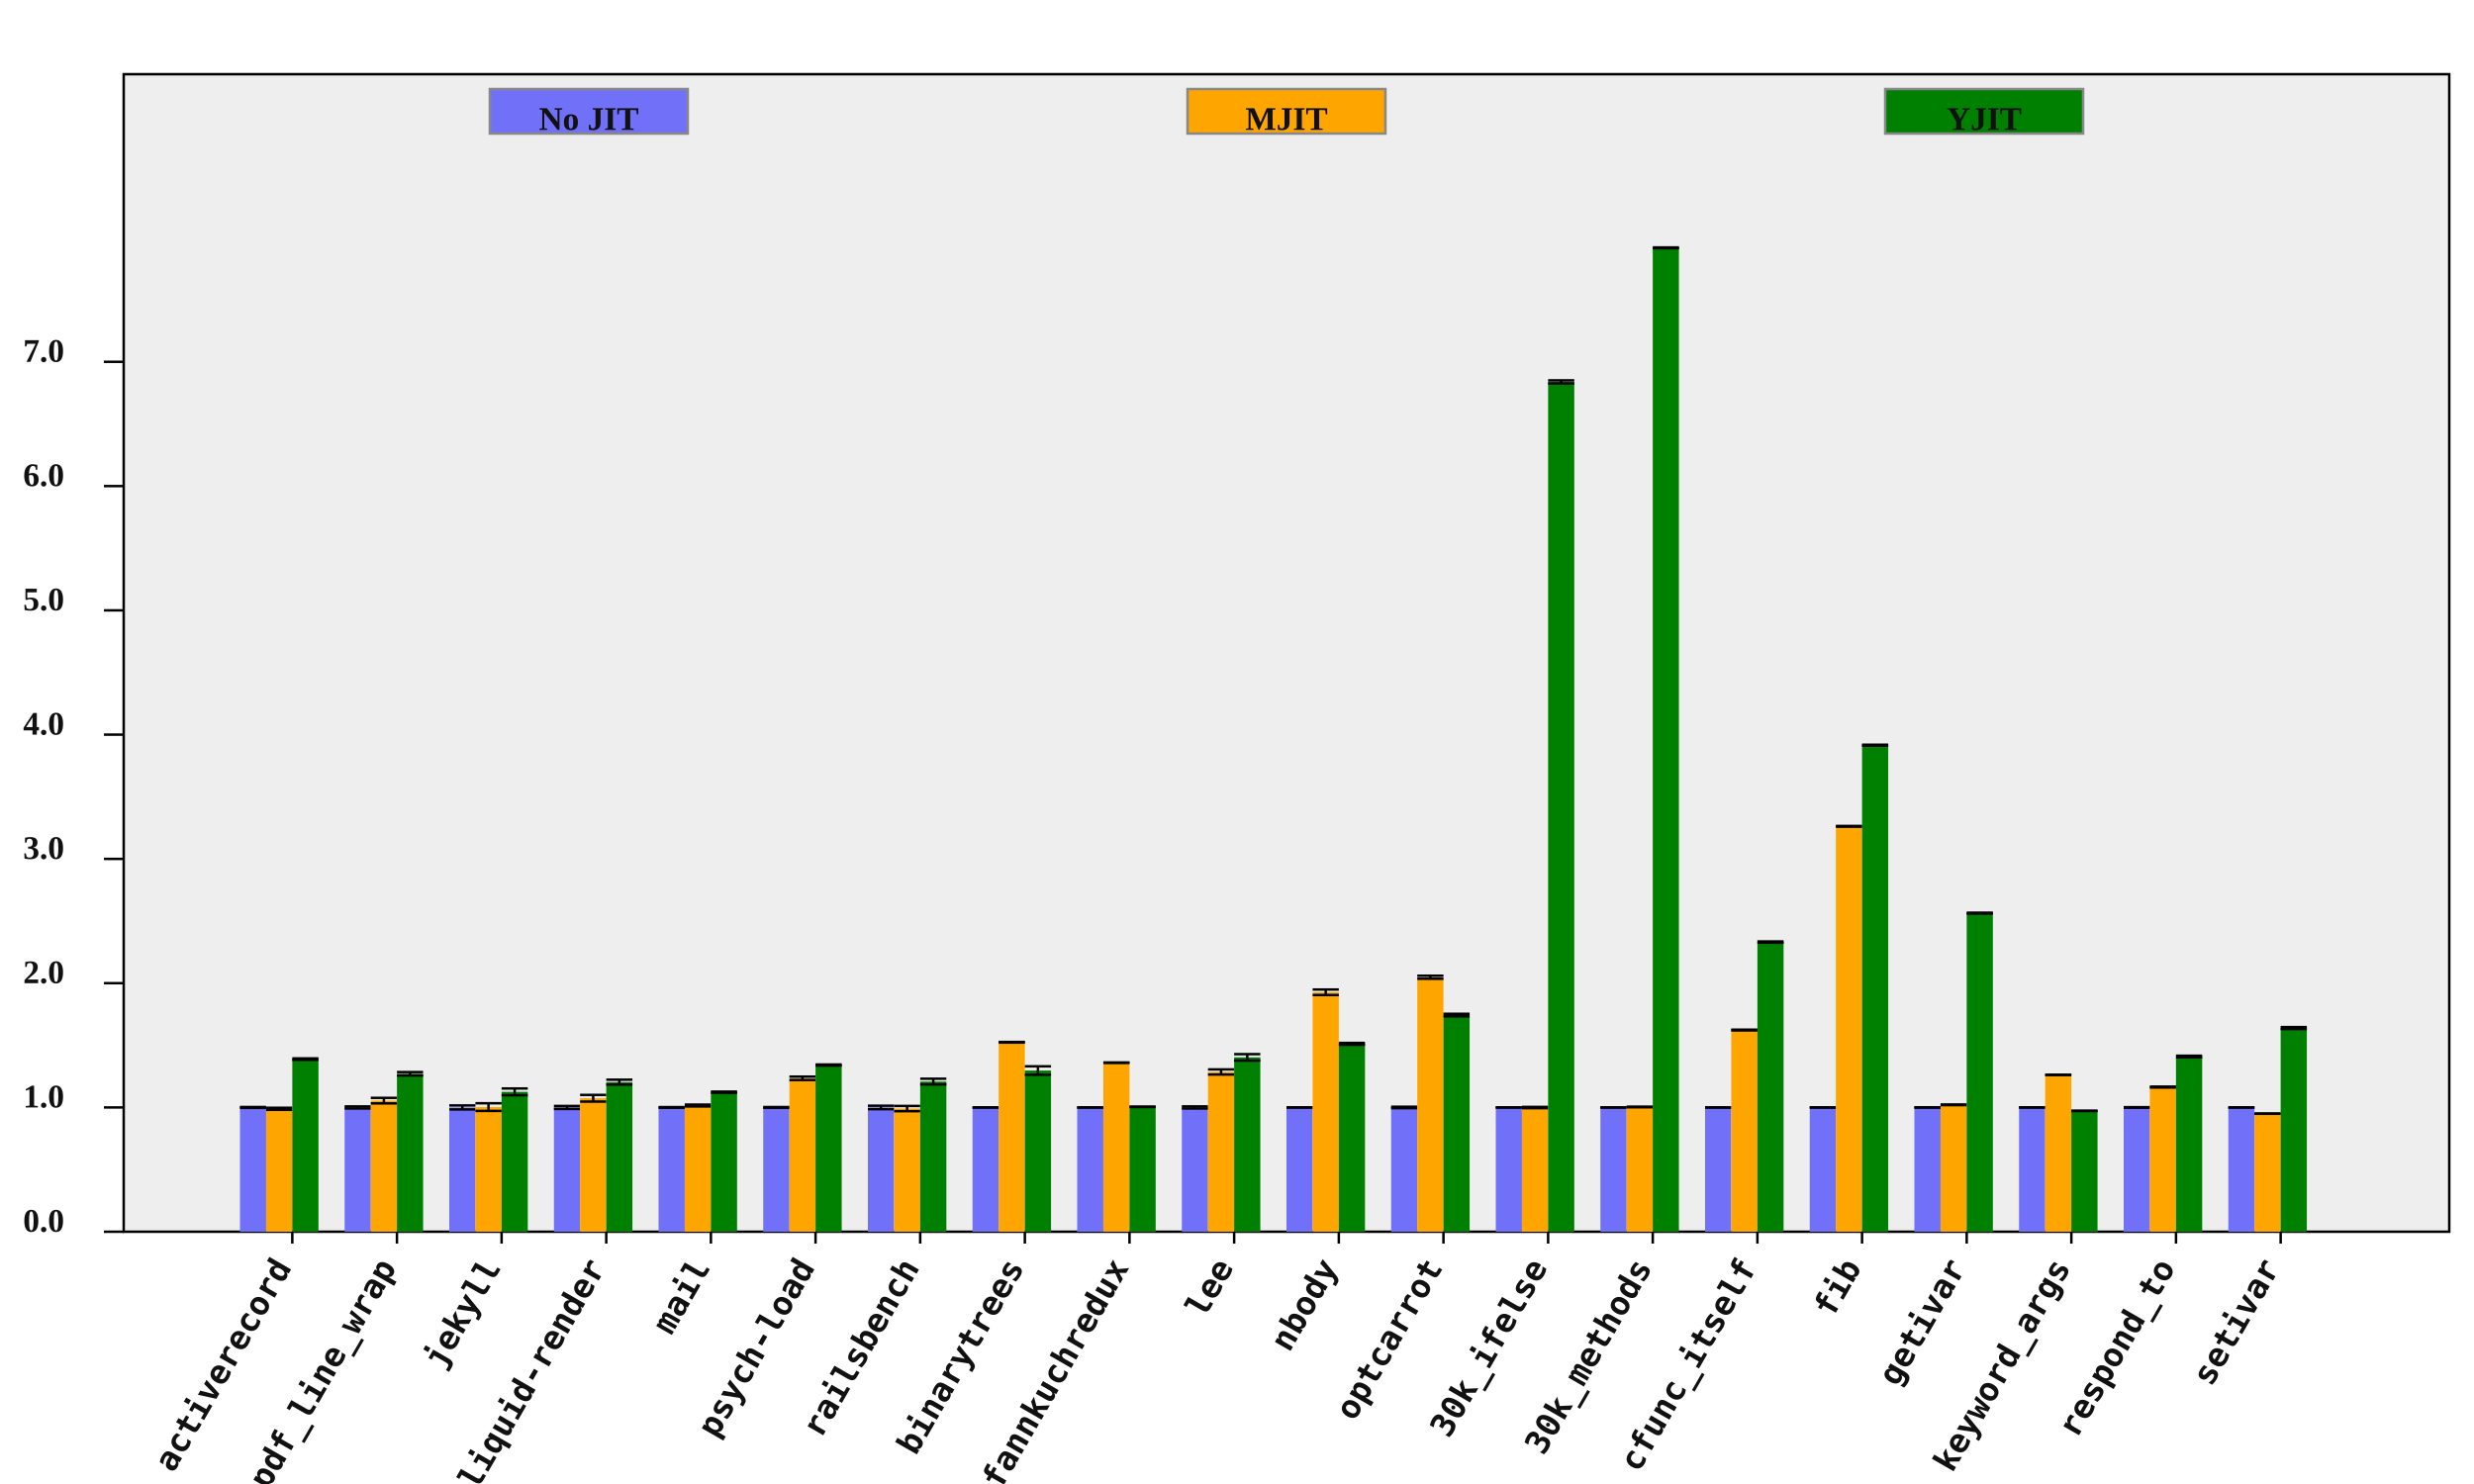
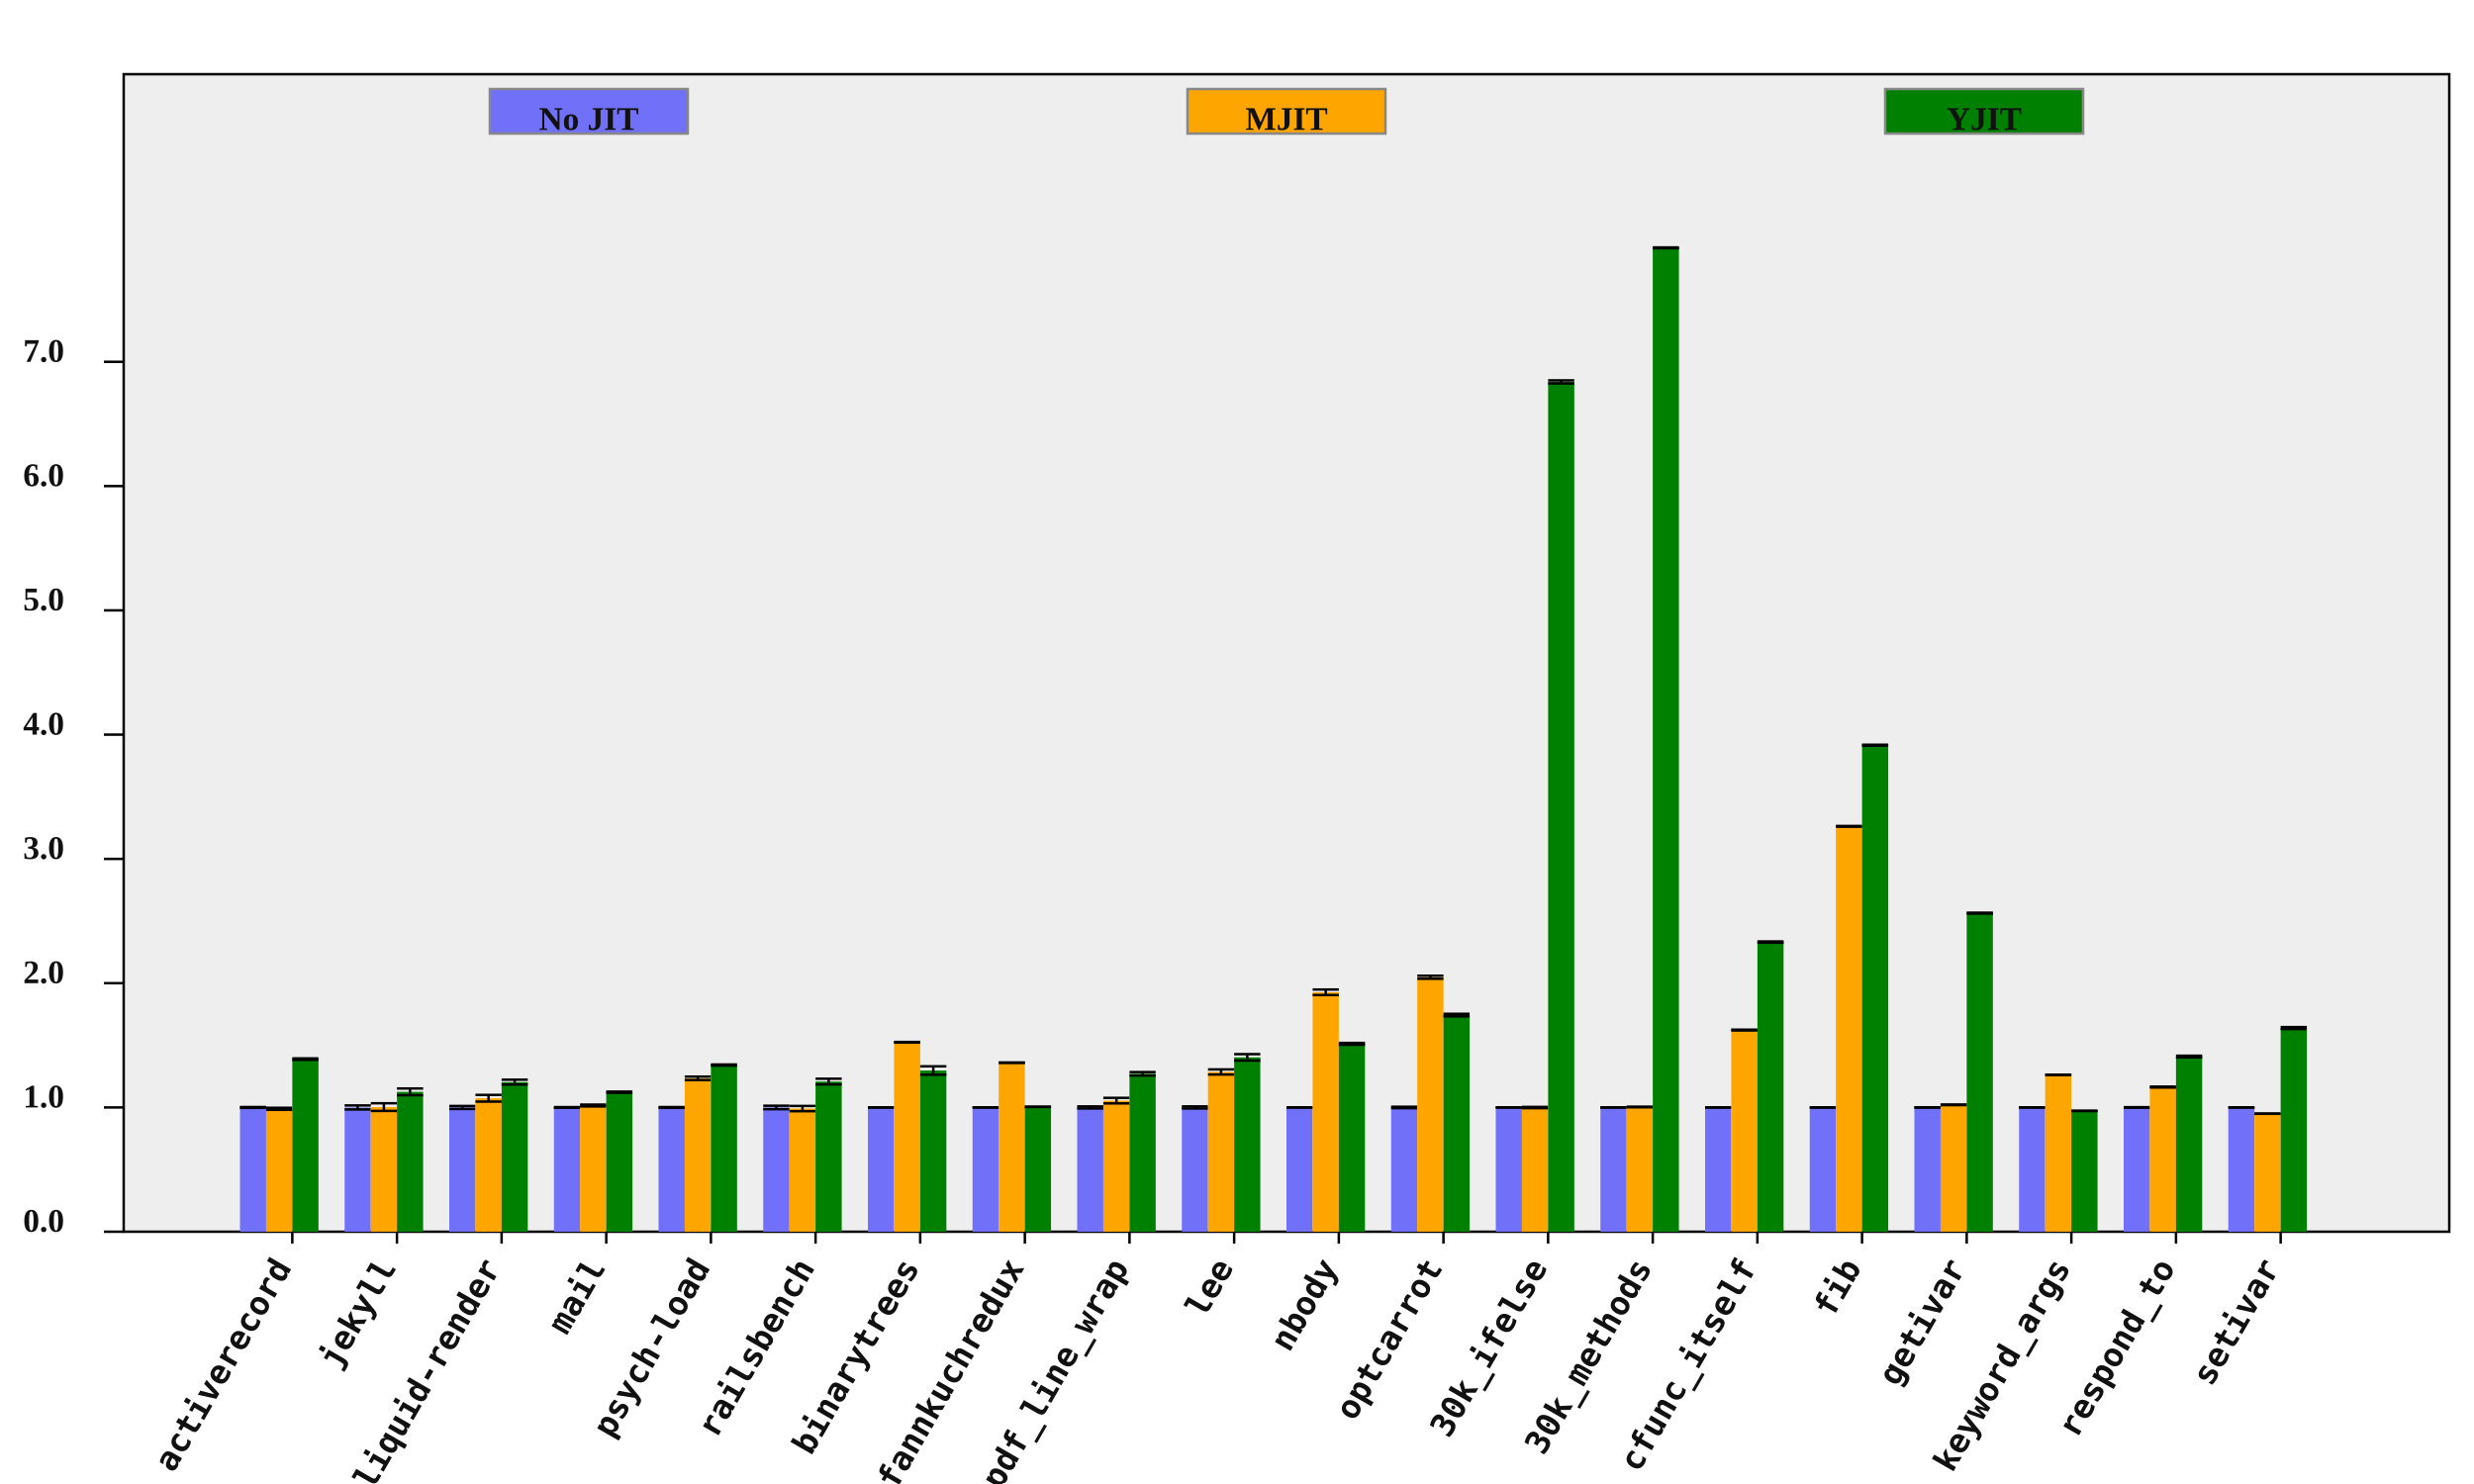
<svg xmlns="http://www.w3.org/2000/svg" viewBox="0 0 1000 600" width="100%" height="100%">
  <rect x="50.0" y="30.0" width="940.0" height="468" stroke="#000" fill="#EEE" />
  <line x1="42.0" y1="498" x2="50.0" y2="498" stroke="#000" />
  <text x="26" y="498" text-anchor="end" font-weight="bold" font-size="small" fill="#111">
0.0
</text>
  <line x1="42.0" y1="447.755" x2="50.0" y2="447.755" stroke="#000" />
  <text x="26" y="447.755" text-anchor="end" font-weight="bold" font-size="small" fill="#111">
1.0
</text>
  <line x1="42.0" y1="397.51" x2="50.0" y2="397.51" stroke="#000" />
  <text x="26" y="397.51" text-anchor="end" font-weight="bold" font-size="small" fill="#111">
2.0
</text>
  <line x1="42.0" y1="347.265" x2="50.0" y2="347.265" stroke="#000" />
  <text x="26" y="347.265" text-anchor="end" font-weight="bold" font-size="small" fill="#111">
3.0
</text>
  <line x1="42.0" y1="297.021" x2="50.0" y2="297.021" stroke="#000" />
  <text x="26" y="297.021" text-anchor="end" font-weight="bold" font-size="small" fill="#111">
4.0
</text>
  <line x1="42.0" y1="246.776" x2="50.0" y2="246.776" stroke="#000" />
  <text x="26" y="246.776" text-anchor="end" font-weight="bold" font-size="small" fill="#111">
5.0
</text>
  <line x1="42.0" y1="196.531" x2="50.0" y2="196.531" stroke="#000" />
  <text x="26" y="196.531" text-anchor="end" font-weight="bold" font-size="small" fill="#111">
6.0
</text>
  <line x1="42.0" y1="146.286" x2="50.0" y2="146.286" stroke="#000" />
  <text x="26" y="146.286" text-anchor="end" font-weight="bold" font-size="small" fill="#111">
7.0
</text>
  <rect x="198" y="36" width="80.0" height="18.0" fill="#7070f8" stroke="#888" />
  <text x="238.0" y="52.5" font-size="small" text-anchor="middle" font-weight="bold" fill="#111">
No JIT
</text>
  <rect x="480" y="36" width="80.0" height="18.0" fill="orange" stroke="#888" />
  <text x="520" y="52.5" font-size="small" text-anchor="middle" font-weight="bold" fill="#111">
MJIT
</text>
  <rect x="762" y="36" width="80.0" height="18.0" fill="green" stroke="#888" />
  <text x="802" y="52.5" font-size="small" text-anchor="middle" font-weight="bold" fill="#111">
YJIT
</text>
  <rect x="97.0" y="447.755" width="10.575" height="50.245" fill="#7070f8" data-tooltip="1.00x No-JIT time (No JIT)" />
  <line x1="97.0" y1="447.583" x2="107.575" y2="447.583" stroke="#000" />
  <line x1="97.0" y1="447.928" x2="107.575" y2="447.928" stroke="#000" />
  <line x1="102.288" y1="447.583" x2="102.288" y2="447.928" stroke="#000" />
  <rect x="107.575" y="448.304" width="10.575" height="49.696" fill="orange" data-tooltip="0.99x No-JIT time (MJIT)" />
  <line x1="107.575" y1="447.888" x2="118.15" y2="447.888" stroke="#000" />
  <line x1="107.575" y1="448.719" x2="118.15" y2="448.719" stroke="#000" />
  <line x1="112.863" y1="447.888" x2="112.863" y2="448.719" stroke="#000" />
  <rect x="118.15" y="428.223" width="10.575" height="69.777" fill="green" data-tooltip="1.39x No-JIT time (YJIT)" />
  <line x1="118.15" y1="427.924" x2="128.725" y2="427.924" stroke="#000" />
  <line x1="118.15" y1="428.521" x2="128.725" y2="428.521" stroke="#000" />
  <line x1="123.438" y1="427.924" x2="123.438" y2="428.521" stroke="#000" />
  <line x1="118.15" y1="498.0" x2="118.15" y2="502.8" stroke="#000" />
  <text x="118.15" y="512.4" fill="#111" font-size="small" font-family="monospace" font-weight="bold" text-anchor="end" transform="rotate(-60, 118.15, 512.4)">
activerecord
</text>
  <rect x="139.3" y="447.755" width="10.575" height="50.245" fill="#7070f8" data-tooltip="1.00x No-JIT time (No JIT)" />
-   <line x1="139.3" y1="447.338" x2="149.875" y2="447.338" stroke="#000" />
-   <line x1="139.3" y1="448.172" x2="149.875" y2="448.172" stroke="#000" />
-   <line x1="144.588" y1="447.338" x2="144.588" y2="448.172" stroke="#000" />
-   <rect x="149.875" y="444.999" width="10.575" height="53.001" fill="orange" data-tooltip="1.05x No-JIT time (MJIT)" />
-   <line x1="149.875" y1="443.881" x2="160.45" y2="443.881" stroke="#000" />
-   <line x1="149.875" y1="446.117" x2="160.45" y2="446.117" stroke="#000" />
-   <line x1="155.163" y1="443.881" x2="155.163" y2="446.117" stroke="#000" />
-   <rect x="160.45" y="434.157" width="10.575" height="63.843" fill="green" data-tooltip="1.27x No-JIT time (YJIT)" />
-   <line x1="160.45" y1="433.458" x2="171.025" y2="433.458" stroke="#000" />
-   <line x1="160.45" y1="434.855" x2="171.025" y2="434.855" stroke="#000" />
-   <line x1="165.738" y1="433.458" x2="165.738" y2="434.855" stroke="#000" />
+   <line x1="139.3" y1="446.947" x2="149.875" y2="446.947" stroke="#000" />
+   <line x1="139.3" y1="448.564" x2="149.875" y2="448.564" stroke="#000" />
+   <line x1="144.588" y1="446.947" x2="144.588" y2="448.564" stroke="#000" />
+   <rect x="149.875" y="447.609" width="10.575" height="50.391" fill="orange" data-tooltip="1.00x No-JIT time (MJIT)" />
+   <line x1="149.875" y1="446.059" x2="160.45" y2="446.059" stroke="#000" />
+   <line x1="149.875" y1="449.16" x2="160.45" y2="449.16" stroke="#000" />
+   <line x1="155.163" y1="446.059" x2="155.163" y2="449.16" stroke="#000" />
+   <rect x="160.45" y="441.448" width="10.575" height="56.552" fill="green" data-tooltip="1.13x No-JIT time (YJIT)" />
+   <line x1="160.45" y1="440.084" x2="171.025" y2="440.084" stroke="#000" />
+   <line x1="160.45" y1="442.813" x2="171.025" y2="442.813" stroke="#000" />
+   <line x1="165.738" y1="440.084" x2="165.738" y2="442.813" stroke="#000" />
  <line x1="160.45" y1="498.0" x2="160.45" y2="502.8" stroke="#000" />
  <text x="160.45" y="512.4" fill="#111" font-size="small" font-family="monospace" font-weight="bold" text-anchor="end" transform="rotate(-60, 160.45, 512.4)">
- hexapdf_line_wrap
+ jekyll
</text>
  <rect x="181.6" y="447.755" width="10.575" height="50.245" fill="#7070f8" data-tooltip="1.00x No-JIT time (No JIT)" />
-   <line x1="181.6" y1="446.947" x2="192.175" y2="446.947" stroke="#000" />
-   <line x1="181.6" y1="448.564" x2="192.175" y2="448.564" stroke="#000" />
-   <line x1="186.887" y1="446.947" x2="186.887" y2="448.564" stroke="#000" />
-   <rect x="192.175" y="447.609" width="10.575" height="50.391" fill="orange" data-tooltip="1.00x No-JIT time (MJIT)" />
-   <line x1="192.175" y1="446.059" x2="202.75" y2="446.059" stroke="#000" />
-   <line x1="192.175" y1="449.16" x2="202.75" y2="449.16" stroke="#000" />
-   <line x1="197.462" y1="446.059" x2="197.462" y2="449.16" stroke="#000" />
-   <rect x="202.75" y="441.448" width="10.575" height="56.552" fill="green" data-tooltip="1.13x No-JIT time (YJIT)" />
-   <line x1="202.75" y1="440.084" x2="213.325" y2="440.084" stroke="#000" />
-   <line x1="202.75" y1="442.813" x2="213.325" y2="442.813" stroke="#000" />
-   <line x1="208.037" y1="440.084" x2="208.037" y2="442.813" stroke="#000" />
+   <line x1="181.6" y1="447.154" x2="192.175" y2="447.154" stroke="#000" />
+   <line x1="181.6" y1="448.356" x2="192.175" y2="448.356" stroke="#000" />
+   <line x1="186.887" y1="447.154" x2="186.887" y2="448.356" stroke="#000" />
+   <rect x="192.175" y="444.039" width="10.575" height="53.961" fill="orange" data-tooltip="1.07x No-JIT time (MJIT)" />
+   <line x1="192.175" y1="442.686" x2="202.75" y2="442.686" stroke="#000" />
+   <line x1="192.175" y1="445.392" x2="202.75" y2="445.392" stroke="#000" />
+   <line x1="197.462" y1="442.686" x2="197.462" y2="445.392" stroke="#000" />
+   <rect x="202.75" y="437.517" width="10.575" height="60.483" fill="green" data-tooltip="1.20x No-JIT time (YJIT)" />
+   <line x1="202.75" y1="436.534" x2="213.325" y2="436.534" stroke="#000" />
+   <line x1="202.75" y1="438.5" x2="213.325" y2="438.5" stroke="#000" />
+   <line x1="208.037" y1="436.534" x2="208.037" y2="438.5" stroke="#000" />
  <line x1="202.75" y1="498.0" x2="202.75" y2="502.8" stroke="#000" />
  <text x="202.75" y="512.4" fill="#111" font-size="small" font-family="monospace" font-weight="bold" text-anchor="end" transform="rotate(-60, 202.75, 512.4)">
- jekyll
+ liquid-render
</text>
  <rect x="223.9" y="447.755" width="10.575" height="50.245" fill="#7070f8" data-tooltip="1.00x No-JIT time (No JIT)" />
-   <line x1="223.9" y1="447.154" x2="234.475" y2="447.154" stroke="#000" />
-   <line x1="223.9" y1="448.356" x2="234.475" y2="448.356" stroke="#000" />
-   <line x1="229.188" y1="447.154" x2="229.188" y2="448.356" stroke="#000" />
-   <rect x="234.475" y="444.039" width="10.575" height="53.961" fill="orange" data-tooltip="1.07x No-JIT time (MJIT)" />
-   <line x1="234.475" y1="442.686" x2="245.05" y2="442.686" stroke="#000" />
-   <line x1="234.475" y1="445.392" x2="245.05" y2="445.392" stroke="#000" />
-   <line x1="239.762" y1="442.686" x2="239.762" y2="445.392" stroke="#000" />
-   <rect x="245.05" y="437.517" width="10.575" height="60.483" fill="green" data-tooltip="1.20x No-JIT time (YJIT)" />
-   <line x1="245.05" y1="436.534" x2="255.625" y2="436.534" stroke="#000" />
-   <line x1="245.05" y1="438.5" x2="255.625" y2="438.5" stroke="#000" />
-   <line x1="250.337" y1="436.534" x2="250.337" y2="438.5" stroke="#000" />
+   <line x1="223.9" y1="447.62" x2="234.475" y2="447.62" stroke="#000" />
+   <line x1="223.9" y1="447.891" x2="234.475" y2="447.891" stroke="#000" />
+   <line x1="229.188" y1="447.62" x2="229.188" y2="447.891" stroke="#000" />
+   <rect x="234.475" y="446.975" width="10.575" height="51.025" fill="orange" data-tooltip="1.02x No-JIT time (MJIT)" />
+   <line x1="234.475" y1="446.603" x2="245.05" y2="446.603" stroke="#000" />
+   <line x1="234.475" y1="447.347" x2="245.05" y2="447.347" stroke="#000" />
+   <line x1="239.762" y1="446.603" x2="239.762" y2="447.347" stroke="#000" />
+   <rect x="245.05" y="441.594" width="10.575" height="56.406" fill="green" data-tooltip="1.12x No-JIT time (YJIT)" />
+   <line x1="245.05" y1="441.353" x2="255.625" y2="441.353" stroke="#000" />
+   <line x1="245.05" y1="441.835" x2="255.625" y2="441.835" stroke="#000" />
+   <line x1="250.337" y1="441.353" x2="250.337" y2="441.835" stroke="#000" />
  <line x1="245.05" y1="498.0" x2="245.05" y2="502.8" stroke="#000" />
  <text x="245.05" y="512.4" fill="#111" font-size="small" font-family="monospace" font-weight="bold" text-anchor="end" transform="rotate(-60, 245.05, 512.4)">
- liquid-render
+ mail
</text>
  <rect x="266.2" y="447.755" width="10.575" height="50.245" fill="#7070f8" data-tooltip="1.00x No-JIT time (No JIT)" />
-   <line x1="266.2" y1="447.62" x2="276.775" y2="447.62" stroke="#000" />
-   <line x1="266.2" y1="447.891" x2="276.775" y2="447.891" stroke="#000" />
-   <line x1="271.488" y1="447.62" x2="271.488" y2="447.891" stroke="#000" />
-   <rect x="276.775" y="446.975" width="10.575" height="51.025" fill="orange" data-tooltip="1.02x No-JIT time (MJIT)" />
-   <line x1="276.775" y1="446.603" x2="287.35" y2="446.603" stroke="#000" />
-   <line x1="276.775" y1="447.347" x2="287.35" y2="447.347" stroke="#000" />
-   <line x1="282.062" y1="446.603" x2="282.062" y2="447.347" stroke="#000" />
-   <rect x="287.35" y="441.594" width="10.575" height="56.406" fill="green" data-tooltip="1.12x No-JIT time (YJIT)" />
-   <line x1="287.35" y1="441.353" x2="297.925" y2="441.353" stroke="#000" />
-   <line x1="287.35" y1="441.835" x2="297.925" y2="441.835" stroke="#000" />
-   <line x1="292.637" y1="441.353" x2="292.637" y2="441.835" stroke="#000" />
+   <line x1="266.2" y1="447.596" x2="276.775" y2="447.596" stroke="#000" />
+   <line x1="266.2" y1="447.915" x2="276.775" y2="447.915" stroke="#000" />
+   <line x1="271.488" y1="447.596" x2="271.488" y2="447.915" stroke="#000" />
+   <rect x="276.775" y="435.988" width="10.575" height="62.012" fill="orange" data-tooltip="1.23x No-JIT time (MJIT)" />
+   <line x1="276.775" y1="435.294" x2="287.35" y2="435.294" stroke="#000" />
+   <line x1="276.775" y1="436.682" x2="287.35" y2="436.682" stroke="#000" />
+   <line x1="282.062" y1="435.294" x2="282.062" y2="436.682" stroke="#000" />
+   <rect x="287.35" y="430.612" width="10.575" height="67.388" fill="green" data-tooltip="1.34x No-JIT time (YJIT)" />
+   <line x1="287.35" y1="430.388" x2="297.925" y2="430.388" stroke="#000" />
+   <line x1="287.35" y1="430.836" x2="297.925" y2="430.836" stroke="#000" />
+   <line x1="292.637" y1="430.388" x2="292.637" y2="430.836" stroke="#000" />
  <line x1="287.35" y1="498.0" x2="287.35" y2="502.8" stroke="#000" />
  <text x="287.35" y="512.4" fill="#111" font-size="small" font-family="monospace" font-weight="bold" text-anchor="end" transform="rotate(-60, 287.35, 512.4)">
- mail
+ psych-load
</text>
  <rect x="308.5" y="447.755" width="10.575" height="50.245" fill="#7070f8" data-tooltip="1.00x No-JIT time (No JIT)" />
-   <line x1="308.5" y1="447.596" x2="319.075" y2="447.596" stroke="#000" />
-   <line x1="308.5" y1="447.915" x2="319.075" y2="447.915" stroke="#000" />
-   <line x1="313.788" y1="447.596" x2="313.788" y2="447.915" stroke="#000" />
-   <rect x="319.075" y="435.988" width="10.575" height="62.012" fill="orange" data-tooltip="1.23x No-JIT time (MJIT)" />
-   <line x1="319.075" y1="435.294" x2="329.65" y2="435.294" stroke="#000" />
-   <line x1="319.075" y1="436.682" x2="329.65" y2="436.682" stroke="#000" />
-   <line x1="324.363" y1="435.294" x2="324.363" y2="436.682" stroke="#000" />
-   <rect x="329.65" y="430.612" width="10.575" height="67.388" fill="green" data-tooltip="1.34x No-JIT time (YJIT)" />
-   <line x1="329.65" y1="430.388" x2="340.225" y2="430.388" stroke="#000" />
-   <line x1="329.65" y1="430.836" x2="340.225" y2="430.836" stroke="#000" />
-   <line x1="334.938" y1="430.388" x2="334.938" y2="430.836" stroke="#000" />
+   <line x1="308.5" y1="447.058" x2="319.075" y2="447.058" stroke="#000" />
+   <line x1="308.5" y1="448.452" x2="319.075" y2="448.452" stroke="#000" />
+   <line x1="313.788" y1="447.058" x2="313.788" y2="448.452" stroke="#000" />
+   <rect x="319.075" y="448.209" width="10.575" height="49.791" fill="orange" data-tooltip="0.99x No-JIT time (MJIT)" />
+   <line x1="319.075" y1="447.148" x2="329.65" y2="447.148" stroke="#000" />
+   <line x1="319.075" y1="449.271" x2="329.65" y2="449.271" stroke="#000" />
+   <line x1="324.363" y1="447.148" x2="324.363" y2="449.271" stroke="#000" />
+   <rect x="329.65" y="437.293" width="10.575" height="60.707" fill="green" data-tooltip="1.21x No-JIT time (YJIT)" />
+   <line x1="329.65" y1="436.142" x2="340.225" y2="436.142" stroke="#000" />
+   <line x1="329.65" y1="438.443" x2="340.225" y2="438.443" stroke="#000" />
+   <line x1="334.938" y1="436.142" x2="334.938" y2="438.443" stroke="#000" />
  <line x1="329.65" y1="498.0" x2="329.65" y2="502.8" stroke="#000" />
  <text x="329.65" y="512.4" fill="#111" font-size="small" font-family="monospace" font-weight="bold" text-anchor="end" transform="rotate(-60, 329.65, 512.4)">
- psych-load
+ railsbench
</text>
  <rect x="350.8" y="447.755" width="10.575" height="50.245" fill="#7070f8" data-tooltip="1.00x No-JIT time (No JIT)" />
-   <line x1="350.8" y1="447.058" x2="361.375" y2="447.058" stroke="#000" />
-   <line x1="350.8" y1="448.452" x2="361.375" y2="448.452" stroke="#000" />
-   <line x1="356.087" y1="447.058" x2="356.087" y2="448.452" stroke="#000" />
-   <rect x="361.375" y="448.209" width="10.575" height="49.791" fill="orange" data-tooltip="0.99x No-JIT time (MJIT)" />
-   <line x1="361.375" y1="447.148" x2="371.95" y2="447.148" stroke="#000" />
-   <line x1="361.375" y1="449.271" x2="371.95" y2="449.271" stroke="#000" />
-   <line x1="366.663" y1="447.148" x2="366.663" y2="449.271" stroke="#000" />
-   <rect x="371.95" y="437.293" width="10.575" height="60.707" fill="green" data-tooltip="1.21x No-JIT time (YJIT)" />
-   <line x1="371.95" y1="436.142" x2="382.525" y2="436.142" stroke="#000" />
-   <line x1="371.95" y1="438.443" x2="382.525" y2="438.443" stroke="#000" />
-   <line x1="377.238" y1="436.142" x2="377.238" y2="438.443" stroke="#000" />
+   <line x1="350.8" y1="447.735" x2="361.375" y2="447.735" stroke="#000" />
+   <line x1="350.8" y1="447.775" x2="361.375" y2="447.775" stroke="#000" />
+   <line x1="356.087" y1="447.735" x2="356.087" y2="447.775" stroke="#000" />
+   <rect x="361.375" y="421.401" width="10.575" height="76.599" fill="orange" data-tooltip="1.52x No-JIT time (MJIT)" />
+   <line x1="361.375" y1="421.276" x2="371.95" y2="421.276" stroke="#000" />
+   <line x1="361.375" y1="421.525" x2="371.95" y2="421.525" stroke="#000" />
+   <line x1="366.663" y1="421.276" x2="366.663" y2="421.525" stroke="#000" />
+   <rect x="371.95" y="432.829" width="10.575" height="65.171" fill="green" data-tooltip="1.30x No-JIT time (YJIT)" />
+   <line x1="371.95" y1="431.127" x2="382.525" y2="431.127" stroke="#000" />
+   <line x1="371.95" y1="434.53" x2="382.525" y2="434.53" stroke="#000" />
+   <line x1="377.238" y1="431.127" x2="377.238" y2="434.53" stroke="#000" />
  <line x1="371.95" y1="498.0" x2="371.95" y2="502.8" stroke="#000" />
  <text x="371.95" y="512.4" fill="#111" font-size="small" font-family="monospace" font-weight="bold" text-anchor="end" transform="rotate(-60, 371.95, 512.4)">
- railsbench
+ binarytrees
</text>
  <rect x="393.1" y="447.755" width="10.575" height="50.245" fill="#7070f8" data-tooltip="1.00x No-JIT time (No JIT)" />
-   <line x1="393.1" y1="447.735" x2="403.675" y2="447.735" stroke="#000" />
-   <line x1="393.1" y1="447.775" x2="403.675" y2="447.775" stroke="#000" />
-   <line x1="398.387" y1="447.735" x2="398.387" y2="447.775" stroke="#000" />
-   <rect x="403.675" y="421.401" width="10.575" height="76.599" fill="orange" data-tooltip="1.52x No-JIT time (MJIT)" />
-   <line x1="403.675" y1="421.276" x2="414.25" y2="421.276" stroke="#000" />
-   <line x1="403.675" y1="421.525" x2="414.25" y2="421.525" stroke="#000" />
-   <line x1="408.963" y1="421.276" x2="408.963" y2="421.525" stroke="#000" />
-   <rect x="414.25" y="432.829" width="10.575" height="65.171" fill="green" data-tooltip="1.30x No-JIT time (YJIT)" />
-   <line x1="414.25" y1="431.127" x2="424.825" y2="431.127" stroke="#000" />
-   <line x1="414.25" y1="434.53" x2="424.825" y2="434.53" stroke="#000" />
-   <line x1="419.538" y1="431.127" x2="419.538" y2="434.53" stroke="#000" />
+   <line x1="393.1" y1="447.734" x2="403.675" y2="447.734" stroke="#000" />
+   <line x1="393.1" y1="447.777" x2="403.675" y2="447.777" stroke="#000" />
+   <line x1="398.387" y1="447.734" x2="398.387" y2="447.777" stroke="#000" />
+   <rect x="403.675" y="429.656" width="10.575" height="68.344" fill="orange" data-tooltip="1.36x No-JIT time (MJIT)" />
+   <line x1="403.675" y1="429.571" x2="414.25" y2="429.571" stroke="#000" />
+   <line x1="403.675" y1="429.741" x2="414.25" y2="429.741" stroke="#000" />
+   <line x1="408.963" y1="429.571" x2="408.963" y2="429.741" stroke="#000" />
+   <rect x="414.25" y="447.509" width="10.575" height="50.491" fill="green" data-tooltip="1.00x No-JIT time (YJIT)" />
+   <line x1="414.25" y1="447.437" x2="424.825" y2="447.437" stroke="#000" />
+   <line x1="414.25" y1="447.581" x2="424.825" y2="447.581" stroke="#000" />
+   <line x1="419.538" y1="447.437" x2="419.538" y2="447.581" stroke="#000" />
  <line x1="414.25" y1="498.0" x2="414.25" y2="502.8" stroke="#000" />
  <text x="414.25" y="512.4" fill="#111" font-size="small" font-family="monospace" font-weight="bold" text-anchor="end" transform="rotate(-60, 414.25, 512.4)">
- binarytrees
+ fannkuchredux
</text>
  <rect x="435.4" y="447.755" width="10.575" height="50.245" fill="#7070f8" data-tooltip="1.00x No-JIT time (No JIT)" />
-   <line x1="435.4" y1="447.734" x2="445.975" y2="447.734" stroke="#000" />
-   <line x1="435.4" y1="447.777" x2="445.975" y2="447.777" stroke="#000" />
-   <line x1="440.688" y1="447.734" x2="440.688" y2="447.777" stroke="#000" />
-   <rect x="445.975" y="429.656" width="10.575" height="68.344" fill="orange" data-tooltip="1.36x No-JIT time (MJIT)" />
-   <line x1="445.975" y1="429.571" x2="456.55" y2="429.571" stroke="#000" />
-   <line x1="445.975" y1="429.741" x2="456.55" y2="429.741" stroke="#000" />
-   <line x1="451.262" y1="429.571" x2="451.262" y2="429.741" stroke="#000" />
-   <rect x="456.55" y="447.509" width="10.575" height="50.491" fill="green" data-tooltip="1.00x No-JIT time (YJIT)" />
-   <line x1="456.55" y1="447.437" x2="467.125" y2="447.437" stroke="#000" />
-   <line x1="456.55" y1="447.581" x2="467.125" y2="447.581" stroke="#000" />
-   <line x1="461.838" y1="447.437" x2="461.838" y2="447.581" stroke="#000" />
+   <line x1="435.4" y1="447.338" x2="445.975" y2="447.338" stroke="#000" />
+   <line x1="435.4" y1="448.172" x2="445.975" y2="448.172" stroke="#000" />
+   <line x1="440.688" y1="447.338" x2="440.688" y2="448.172" stroke="#000" />
+   <rect x="445.975" y="444.999" width="10.575" height="53.001" fill="orange" data-tooltip="1.05x No-JIT time (MJIT)" />
+   <line x1="445.975" y1="443.881" x2="456.55" y2="443.881" stroke="#000" />
+   <line x1="445.975" y1="446.117" x2="456.55" y2="446.117" stroke="#000" />
+   <line x1="451.262" y1="443.881" x2="451.262" y2="446.117" stroke="#000" />
+   <rect x="456.55" y="434.157" width="10.575" height="63.843" fill="green" data-tooltip="1.27x No-JIT time (YJIT)" />
+   <line x1="456.55" y1="433.458" x2="467.125" y2="433.458" stroke="#000" />
+   <line x1="456.55" y1="434.855" x2="467.125" y2="434.855" stroke="#000" />
+   <line x1="461.838" y1="433.458" x2="461.838" y2="434.855" stroke="#000" />
  <line x1="456.55" y1="498.0" x2="456.55" y2="502.8" stroke="#000" />
  <text x="456.55" y="512.4" fill="#111" font-size="small" font-family="monospace" font-weight="bold" text-anchor="end" transform="rotate(-60, 456.55, 512.4)">
- fannkuchredux
+ hexapdf_line_wrap
</text>
  <rect x="477.7" y="447.755" width="10.575" height="50.245" fill="#7070f8" data-tooltip="1.00x No-JIT time (No JIT)" />
  <line x1="477.7" y1="447.332" x2="488.275" y2="447.332" stroke="#000" />
  <line x1="477.7" y1="448.178" x2="488.275" y2="448.178" stroke="#000" />
  <line x1="482.988" y1="447.332" x2="482.988" y2="448.178" stroke="#000" />
  <rect x="488.275" y="433.41" width="10.575" height="64.59" fill="orange" data-tooltip="1.29x No-JIT time (MJIT)" />
  <line x1="488.275" y1="432.376" x2="498.85" y2="432.376" stroke="#000" />
  <line x1="488.275" y1="434.444" x2="498.85" y2="434.444" stroke="#000" />
  <line x1="493.562" y1="432.376" x2="493.562" y2="434.444" stroke="#000" />
  <rect x="498.85" y="427.504" width="10.575" height="70.496" fill="green" data-tooltip="1.40x No-JIT time (YJIT)" />
  <line x1="498.85" y1="426.204" x2="509.425" y2="426.204" stroke="#000" />
  <line x1="498.85" y1="428.804" x2="509.425" y2="428.804" stroke="#000" />
  <line x1="504.137" y1="426.204" x2="504.137" y2="428.804" stroke="#000" />
  <line x1="498.85" y1="498.0" x2="498.85" y2="502.8" stroke="#000" />
  <text x="498.85" y="512.4" fill="#111" font-size="small" font-family="monospace" font-weight="bold" text-anchor="end" transform="rotate(-60, 498.85, 512.4)">
lee
</text>
  <rect x="520.0" y="447.755" width="10.575" height="50.245" fill="#7070f8" data-tooltip="1.00x No-JIT time (No JIT)" />
  <line x1="520.0" y1="447.738" x2="530.575" y2="447.738" stroke="#000" />
  <line x1="520.0" y1="447.772" x2="530.575" y2="447.772" stroke="#000" />
  <line x1="525.288" y1="447.738" x2="525.288" y2="447.772" stroke="#000" />
  <rect x="530.575" y="401.194" width="10.575" height="96.806" fill="orange" data-tooltip="1.93x No-JIT time (MJIT)" />
  <line x1="530.575" y1="400.079" x2="541.15" y2="400.079" stroke="#000" />
  <line x1="530.575" y1="402.31" x2="541.15" y2="402.31" stroke="#000" />
  <line x1="535.863" y1="400.079" x2="535.863" y2="402.31" stroke="#000" />
  <rect x="541.15" y="422.04" width="10.575" height="75.96" fill="green" data-tooltip="1.51x No-JIT time (YJIT)" />
  <line x1="541.15" y1="421.666" x2="551.725" y2="421.666" stroke="#000" />
  <line x1="541.15" y1="422.413" x2="551.725" y2="422.413" stroke="#000" />
  <line x1="546.438" y1="421.666" x2="546.438" y2="422.413" stroke="#000" />
  <line x1="541.15" y1="498.0" x2="541.15" y2="502.8" stroke="#000" />
  <text x="541.15" y="512.4" fill="#111" font-size="small" font-family="monospace" font-weight="bold" text-anchor="end" transform="rotate(-60, 541.15, 512.4)">
nbody
</text>
  <rect x="562.3" y="447.755" width="10.575" height="50.245" fill="#7070f8" data-tooltip="1.00x No-JIT time (No JIT)" />
  <line x1="562.3" y1="447.47" x2="572.875" y2="447.47" stroke="#000" />
  <line x1="562.3" y1="448.041" x2="572.875" y2="448.041" stroke="#000" />
  <line x1="567.587" y1="447.47" x2="567.587" y2="448.041" stroke="#000" />
  <rect x="572.875" y="395.106" width="10.575" height="102.894" fill="orange" data-tooltip="2.05x No-JIT time (MJIT)" />
  <line x1="572.875" y1="394.495" x2="583.45" y2="394.495" stroke="#000" />
  <line x1="572.875" y1="395.718" x2="583.45" y2="395.718" stroke="#000" />
  <line x1="578.163" y1="394.495" x2="578.163" y2="395.718" stroke="#000" />
  <rect x="583.45" y="410.407" width="10.575" height="87.593" fill="green" data-tooltip="1.74x No-JIT time (YJIT)" />
  <line x1="583.45" y1="409.892" x2="594.025" y2="409.892" stroke="#000" />
  <line x1="583.45" y1="410.922" x2="594.025" y2="410.922" stroke="#000" />
  <line x1="588.738" y1="409.892" x2="588.738" y2="410.922" stroke="#000" />
  <line x1="583.45" y1="498.0" x2="583.45" y2="502.8" stroke="#000" />
  <text x="583.45" y="512.4" fill="#111" font-size="small" font-family="monospace" font-weight="bold" text-anchor="end" transform="rotate(-60, 583.45, 512.4)">
optcarrot
</text>
  <rect x="604.6" y="447.755" width="10.575" height="50.245" fill="#7070f8" data-tooltip="1.00x No-JIT time (No JIT)" />
  <line x1="604.6" y1="447.731" x2="615.175" y2="447.731" stroke="#000" />
  <line x1="604.6" y1="447.779" x2="615.175" y2="447.779" stroke="#000" />
  <line x1="609.887" y1="447.731" x2="609.887" y2="447.779" stroke="#000" />
  <rect x="615.175" y="447.794" width="10.575" height="50.206" fill="orange" data-tooltip="1.00x No-JIT time (MJIT)" />
  <line x1="615.175" y1="447.543" x2="625.75" y2="447.543" stroke="#000" />
  <line x1="615.175" y1="448.045" x2="625.75" y2="448.045" stroke="#000" />
  <line x1="620.462" y1="447.543" x2="620.462" y2="448.045" stroke="#000" />
  <rect x="625.75" y="154.414" width="10.575" height="343.586" fill="green" data-tooltip="6.84x No-JIT time (YJIT)" />
  <line x1="625.75" y1="153.787" x2="636.325" y2="153.787" stroke="#000" />
  <line x1="625.75" y1="155.042" x2="636.325" y2="155.042" stroke="#000" />
  <line x1="631.037" y1="153.787" x2="631.037" y2="155.042" stroke="#000" />
  <line x1="625.75" y1="498.0" x2="625.75" y2="502.8" stroke="#000" />
  <text x="625.75" y="512.4" fill="#111" font-size="small" font-family="monospace" font-weight="bold" text-anchor="end" transform="rotate(-60, 625.75, 512.4)">
30k_ifelse
</text>
  <rect x="646.9" y="447.755" width="10.575" height="50.245" fill="#7070f8" data-tooltip="1.00x No-JIT time (No JIT)" />
  <line x1="646.9" y1="447.742" x2="657.475" y2="447.742" stroke="#000" />
  <line x1="646.9" y1="447.769" x2="657.475" y2="447.769" stroke="#000" />
  <line x1="652.187" y1="447.742" x2="652.187" y2="447.769" stroke="#000" />
  <rect x="657.475" y="447.564" width="10.575" height="50.436" fill="orange" data-tooltip="1.00x No-JIT time (MJIT)" />
  <line x1="657.475" y1="447.442" x2="668.05" y2="447.442" stroke="#000" />
  <line x1="657.475" y1="447.686" x2="668.05" y2="447.686" stroke="#000" />
  <line x1="662.762" y1="447.442" x2="662.762" y2="447.686" stroke="#000" />
  <rect x="668.05" y="100.2" width="10.575" height="397.8" fill="green" data-tooltip="7.92x No-JIT time (YJIT)" />
  <line x1="668.05" y1="100.034" x2="678.625" y2="100.034" stroke="#000" />
  <line x1="668.05" y1="100.366" x2="678.625" y2="100.366" stroke="#000" />
  <line x1="673.337" y1="100.034" x2="673.337" y2="100.366" stroke="#000" />
  <line x1="668.05" y1="498.0" x2="668.05" y2="502.8" stroke="#000" />
  <text x="668.05" y="512.4" fill="#111" font-size="small" font-family="monospace" font-weight="bold" text-anchor="end" transform="rotate(-60, 668.05, 512.4)">
30k_methods
</text>
  <rect x="689.2" y="447.755" width="10.575" height="50.245" fill="#7070f8" data-tooltip="1.00x No-JIT time (No JIT)" />
  <line x1="689.2" y1="447.725" x2="699.775" y2="447.725" stroke="#000" />
  <line x1="689.2" y1="447.785" x2="699.775" y2="447.785" stroke="#000" />
  <line x1="694.487" y1="447.725" x2="694.487" y2="447.785" stroke="#000" />
  <rect x="699.775" y="416.461" width="10.575" height="81.539" fill="orange" data-tooltip="1.62x No-JIT time (MJIT)" />
  <line x1="699.775" y1="416.298" x2="710.35" y2="416.298" stroke="#000" />
  <line x1="699.775" y1="416.624" x2="710.35" y2="416.624" stroke="#000" />
  <line x1="705.062" y1="416.298" x2="705.062" y2="416.624" stroke="#000" />
  <rect x="710.35" y="380.887" width="10.575" height="117.113" fill="green" data-tooltip="2.33x No-JIT time (YJIT)" />
  <line x1="710.35" y1="380.635" x2="720.925" y2="380.635" stroke="#000" />
  <line x1="710.35" y1="381.138" x2="720.925" y2="381.138" stroke="#000" />
  <line x1="715.637" y1="380.635" x2="715.637" y2="381.138" stroke="#000" />
  <line x1="710.35" y1="498.0" x2="710.35" y2="502.8" stroke="#000" />
  <text x="710.35" y="512.4" fill="#111" font-size="small" font-family="monospace" font-weight="bold" text-anchor="end" transform="rotate(-60, 710.35, 512.4)">
cfunc_itself
</text>
  <rect x="731.5" y="447.755" width="10.575" height="50.245" fill="#7070f8" data-tooltip="1.00x No-JIT time (No JIT)" />
  <line x1="731.5" y1="447.713" x2="742.075" y2="447.713" stroke="#000" />
  <line x1="731.5" y1="447.797" x2="742.075" y2="447.797" stroke="#000" />
  <line x1="736.787" y1="447.713" x2="736.787" y2="447.797" stroke="#000" />
  <rect x="742.075" y="334.095" width="10.575" height="163.905" fill="orange" data-tooltip="3.26x No-JIT time (MJIT)" />
  <line x1="742.075" y1="333.949" x2="752.65" y2="333.949" stroke="#000" />
  <line x1="742.075" y1="334.24" x2="752.65" y2="334.24" stroke="#000" />
  <line x1="747.362" y1="333.949" x2="747.362" y2="334.24" stroke="#000" />
  <rect x="752.65" y="301.3" width="10.575" height="196.7" fill="green" data-tooltip="3.91x No-JIT time (YJIT)" />
  <line x1="752.65" y1="301.099" x2="763.225" y2="301.099" stroke="#000" />
  <line x1="752.65" y1="301.501" x2="763.225" y2="301.501" stroke="#000" />
  <line x1="757.937" y1="301.099" x2="757.937" y2="301.501" stroke="#000" />
  <line x1="752.65" y1="498.0" x2="752.65" y2="502.8" stroke="#000" />
  <text x="752.65" y="512.4" fill="#111" font-size="small" font-family="monospace" font-weight="bold" text-anchor="end" transform="rotate(-60, 752.65, 512.4)">
fib
</text>
  <rect x="773.8" y="447.755" width="10.575" height="50.245" fill="#7070f8" data-tooltip="1.00x No-JIT time (No JIT)" />
  <line x1="773.8" y1="447.693" x2="784.375" y2="447.693" stroke="#000" />
  <line x1="773.8" y1="447.817" x2="784.375" y2="447.817" stroke="#000" />
  <line x1="779.087" y1="447.693" x2="779.087" y2="447.817" stroke="#000" />
  <rect x="784.375" y="446.695" width="10.575" height="51.305" fill="orange" data-tooltip="1.02x No-JIT time (MJIT)" />
  <line x1="784.375" y1="446.572" x2="794.95" y2="446.572" stroke="#000" />
  <line x1="784.375" y1="446.818" x2="794.95" y2="446.818" stroke="#000" />
  <line x1="789.662" y1="446.572" x2="789.662" y2="446.818" stroke="#000" />
  <rect x="794.95" y="369.191" width="10.575" height="128.809" fill="green" data-tooltip="2.56x No-JIT time (YJIT)" />
  <line x1="794.95" y1="369.016" x2="805.525" y2="369.016" stroke="#000" />
  <line x1="794.95" y1="369.365" x2="805.525" y2="369.365" stroke="#000" />
  <line x1="800.237" y1="369.016" x2="800.237" y2="369.365" stroke="#000" />
  <line x1="794.95" y1="498.0" x2="794.95" y2="502.8" stroke="#000" />
  <text x="794.95" y="512.4" fill="#111" font-size="small" font-family="monospace" font-weight="bold" text-anchor="end" transform="rotate(-60, 794.95, 512.4)">
getivar
</text>
  <rect x="816.1" y="447.755" width="10.575" height="50.245" fill="#7070f8" data-tooltip="1.00x No-JIT time (No JIT)" />
  <line x1="816.1" y1="447.719" x2="826.675" y2="447.719" stroke="#000" />
  <line x1="816.1" y1="447.791" x2="826.675" y2="447.791" stroke="#000" />
  <line x1="821.387" y1="447.719" x2="821.387" y2="447.791" stroke="#000" />
  <rect x="826.675" y="434.583" width="10.575" height="63.417" fill="orange" data-tooltip="1.26x No-JIT time (MJIT)" />
  <line x1="826.675" y1="434.51" x2="837.25" y2="434.51" stroke="#000" />
  <line x1="826.675" y1="434.656" x2="837.25" y2="434.656" stroke="#000" />
  <line x1="831.962" y1="434.51" x2="831.962" y2="434.656" stroke="#000" />
  <rect x="837.25" y="449.146" width="10.575" height="48.854" fill="green" data-tooltip="0.97x No-JIT time (YJIT)" />
  <line x1="837.25" y1="449.086" x2="847.825" y2="449.086" stroke="#000" />
  <line x1="837.25" y1="449.206" x2="847.825" y2="449.206" stroke="#000" />
  <line x1="842.537" y1="449.086" x2="842.537" y2="449.206" stroke="#000" />
  <line x1="837.25" y1="498.0" x2="837.25" y2="502.8" stroke="#000" />
  <text x="837.25" y="512.4" fill="#111" font-size="small" font-family="monospace" font-weight="bold" text-anchor="end" transform="rotate(-60, 837.25, 512.4)">
keyword_args
</text>
  <rect x="858.4" y="447.755" width="10.575" height="50.245" fill="#7070f8" data-tooltip="1.00x No-JIT time (No JIT)" />
  <line x1="858.4" y1="447.646" x2="868.975" y2="447.646" stroke="#000" />
  <line x1="858.4" y1="447.864" x2="868.975" y2="447.864" stroke="#000" />
  <line x1="863.687" y1="447.646" x2="863.687" y2="447.864" stroke="#000" />
  <rect x="868.975" y="439.512" width="10.575" height="58.488" fill="orange" data-tooltip="1.16x No-JIT time (MJIT)" />
  <line x1="868.975" y1="439.327" x2="879.55" y2="439.327" stroke="#000" />
  <line x1="868.975" y1="439.698" x2="879.55" y2="439.698" stroke="#000" />
  <line x1="874.262" y1="439.327" x2="874.262" y2="439.698" stroke="#000" />
  <rect x="879.55" y="427.181" width="10.575" height="70.819" fill="green" data-tooltip="1.41x No-JIT time (YJIT)" />
  <line x1="879.55" y1="426.842" x2="890.125" y2="426.842" stroke="#000" />
  <line x1="879.55" y1="427.52" x2="890.125" y2="427.52" stroke="#000" />
  <line x1="884.837" y1="426.842" x2="884.837" y2="427.52" stroke="#000" />
  <line x1="879.55" y1="498.0" x2="879.55" y2="502.8" stroke="#000" />
  <text x="879.55" y="512.4" fill="#111" font-size="small" font-family="monospace" font-weight="bold" text-anchor="end" transform="rotate(-60, 879.55, 512.4)">
respond_to
</text>
  <rect x="900.7" y="447.755" width="10.575" height="50.245" fill="#7070f8" data-tooltip="1.00x No-JIT time (No JIT)" />
  <line x1="900.7" y1="447.729" x2="911.275" y2="447.729" stroke="#000" />
  <line x1="900.7" y1="447.781" x2="911.275" y2="447.781" stroke="#000" />
  <line x1="905.987" y1="447.729" x2="905.987" y2="447.781" stroke="#000" />
  <rect x="911.275" y="450.275" width="10.575" height="47.725" fill="orange" data-tooltip="0.95x No-JIT time (MJIT)" />
  <line x1="911.275" y1="450.228" x2="921.85" y2="450.228" stroke="#000" />
  <line x1="911.275" y1="450.322" x2="921.85" y2="450.322" stroke="#000" />
  <line x1="916.562" y1="450.228" x2="916.562" y2="450.322" stroke="#000" />
  <rect x="921.85" y="415.661" width="10.575" height="82.339" fill="green" data-tooltip="1.64x No-JIT time (YJIT)" />
  <line x1="921.85" y1="415.26" x2="932.425" y2="415.26" stroke="#000" />
  <line x1="921.85" y1="416.062" x2="932.425" y2="416.062" stroke="#000" />
  <line x1="927.137" y1="415.26" x2="927.137" y2="416.062" stroke="#000" />
  <line x1="921.85" y1="498.0" x2="921.85" y2="502.8" stroke="#000" />
  <text x="921.85" y="512.4" fill="#111" font-size="small" font-family="monospace" font-weight="bold" text-anchor="end" transform="rotate(-60, 921.85, 512.4)">
setivar
</text>
</svg>
